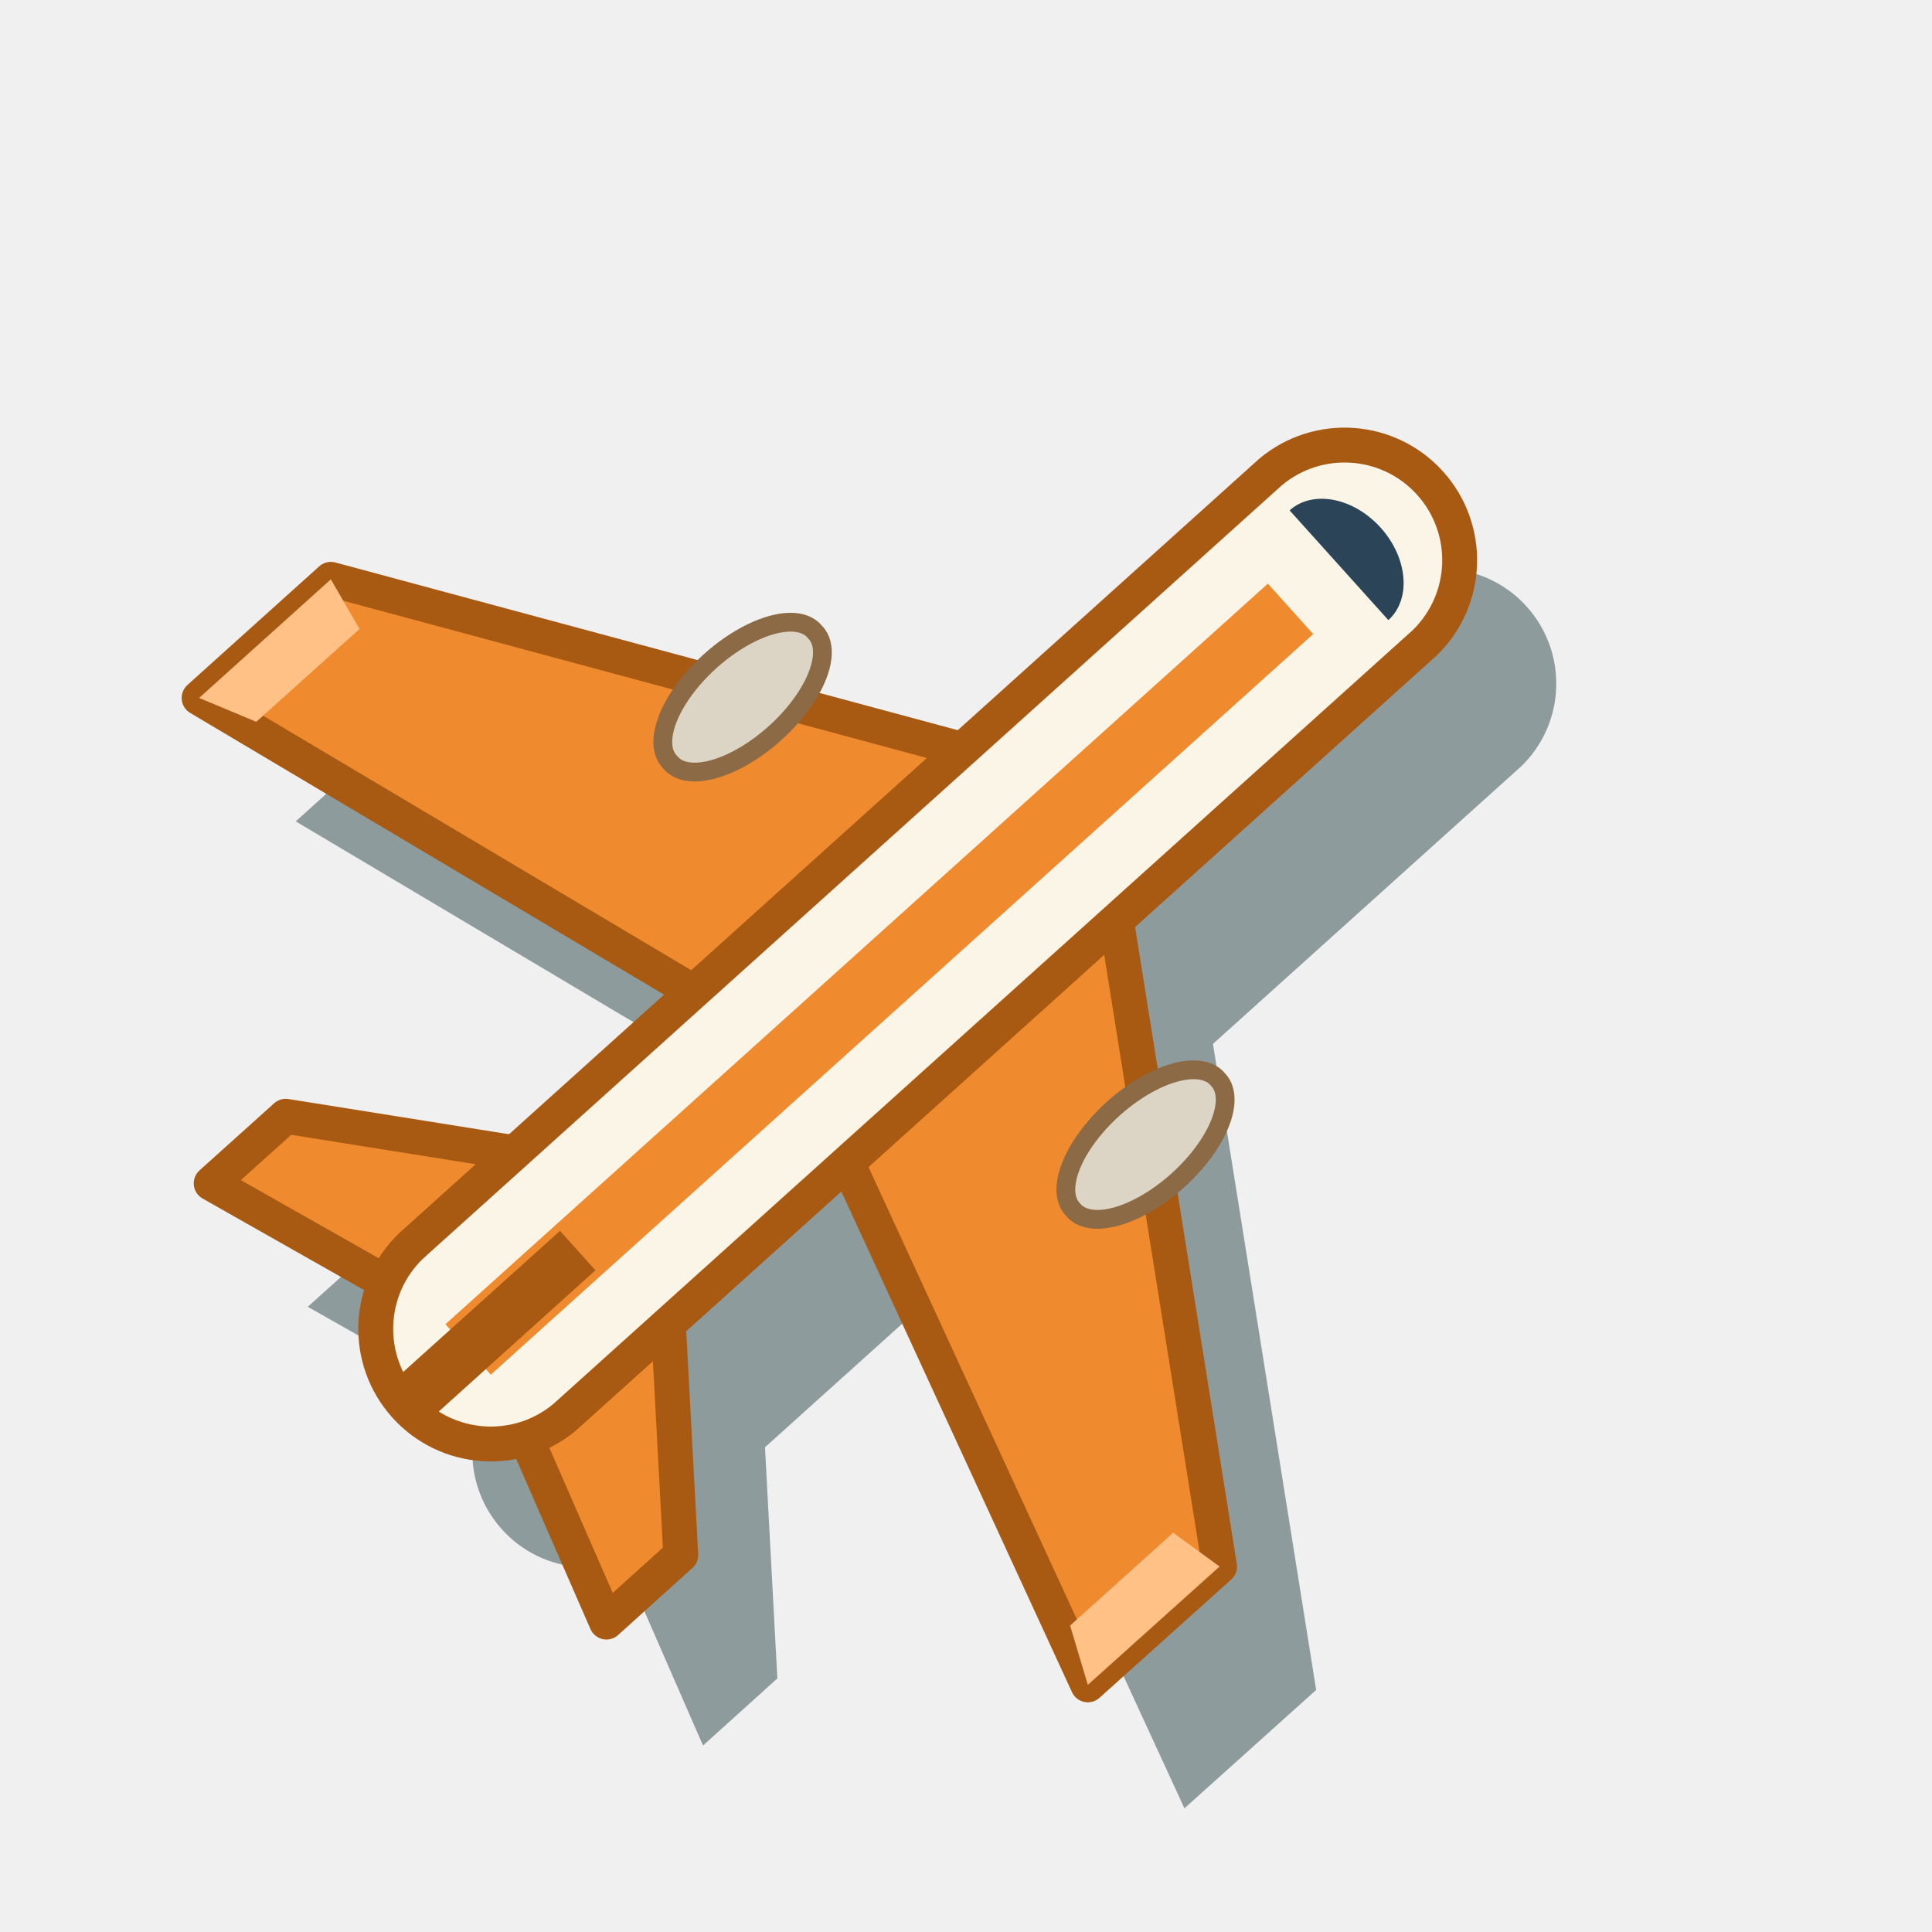
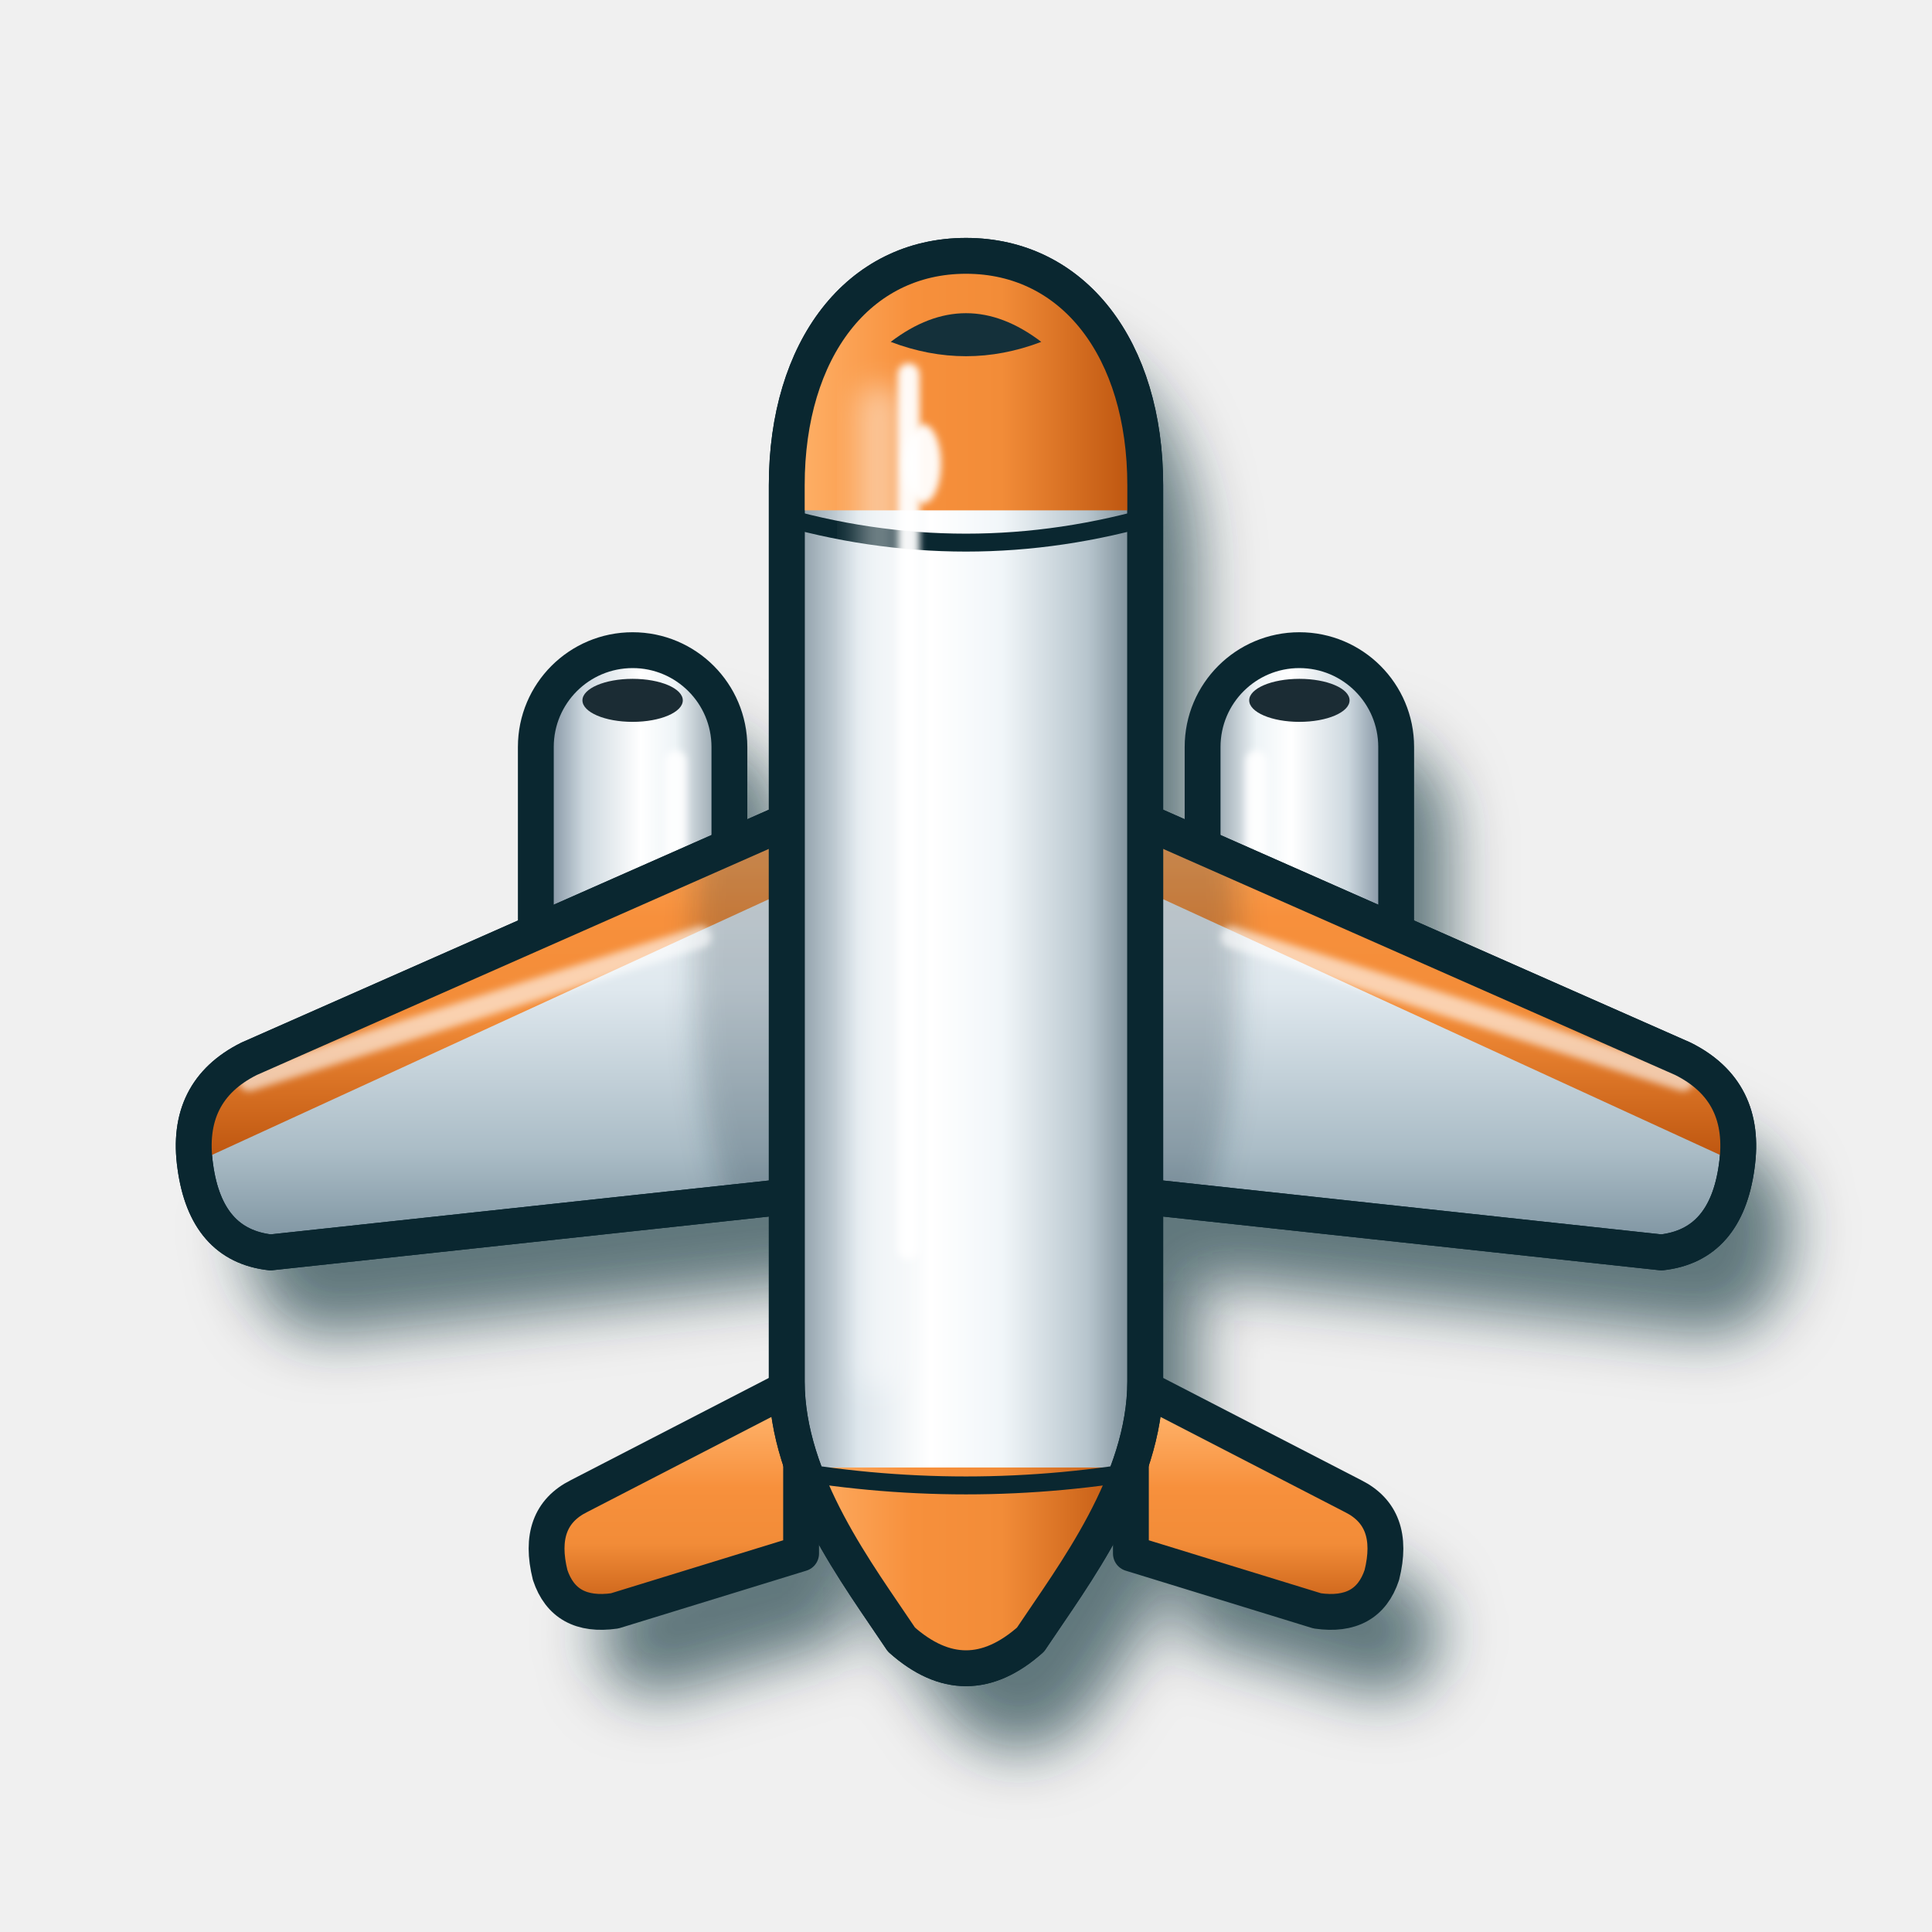
<svg xmlns="http://www.w3.org/2000/svg" viewBox="18 18 72 72">
-   <path d="M63.06,56 L67.05,80.98 L62.14,85.39 L52.84,65.2 L48.13,59.97 L29.02,48.61 L33.93,44.19 L58.35,50.77 Z M46.38,69.53 L46.97,80.55 L44.2,83.05 L40.58,74.76 L37.34,71.16 L29.47,66.7 L32.25,64.2 L43.15,65.94 Z M36.91,69.04 L68.95,40.19 A4.29,4.29 0 0,1 74.69,46.56 L42.65,75.41 A4.29,4.29 0 0,1 36.91,69.04 Z" fill="#06262C" fill-opacity="0.42" />
-   <path d="M59.46,51.4 L63.45,76.38 L58.54,80.79 L49.24,60.6 L44.53,55.37 L25.42,44.01 L30.33,39.59 L54.75,46.17 Z" fill="#EF8A2F" stroke="#A85A12" stroke-width="1.3" stroke-linejoin="round" />
-   <path d="M63.45,76.38 L58.54,80.79 L57.88,78.58 L61.72,75.12 Z M30.33,39.59 L25.42,44.01 L27.55,44.9 L31.4,41.44 Z" fill="#FFC186" />
-   <path d="M57.99,63.08 A3.63,1.76 -42 1,1 63.39,58.23 A3.63,1.76 -42 1,1 57.99,63.08 Z M42.98,46.41 A3.63,1.76 -42 1,1 48.37,41.55 A3.63,1.76 -42 1,1 42.98,46.41 Z" fill="#DCD5C6" stroke="#8C6A45" stroke-width="0.7" stroke-linejoin="round" />
-   <path d="M42.78,64.93 L43.37,75.95 L40.6,78.45 L36.98,70.16 L33.74,66.56 L25.87,62.1 L28.65,59.6 L39.55,61.34 Z" fill="#EF8A2F" stroke="#A85A12" stroke-width="1.3" stroke-linejoin="round" />
-   <path d="M33.31,64.44 L65.35,35.59 A4.29,4.29 0 0,1 71.09,41.96 L39.05,70.81 A4.29,4.29 0 0,1 33.31,64.44 Z" fill="#FBF5E8" stroke="#A85A12" stroke-width="1.3" stroke-linejoin="round" />
-   <path d="M34.6,67.35 L65.25,39.75 L66.94,41.63 L36.29,69.23 Z" fill="#EF8A2F" />
-   <path d="M32.57,69.54 L38.87,63.87 L40.19,65.34 L33.9,71.01 Z" fill="#A85A12" />
-   <path d="M66.06,37.02 A2.09,2.75 -42 0,1 69.74,41.11 Z" fill="#2B4458" />
+   <defs>
+     <linearGradient id="ai-gBody" gradientUnits="userSpaceOnUse" x1="-50" y1="0" x2="50" y2="0">
+       <stop offset="0" stop-color="#7d8f9a" />
+       <stop offset="0.2" stop-color="#dde6ec" />
+       <stop offset="0.4" stop-color="#ffffff" />
+       <stop offset="0.6" stop-color="#f1f6f9" />
+       <stop offset="0.84" stop-color="#b7c5cd" />
+       <stop offset="1" stop-color="#6b7e89" />
+     </linearGradient>
+     <linearGradient id="ai-gWing" gradientUnits="userSpaceOnUse" x1="0" y1="-50" x2="0" y2="80">
+       <stop offset="0" stop-color="#ffffff" />
+       <stop offset="0.45" stop-color="#dfe8ee" />
+       <stop offset="0.8" stop-color="#aabcc6" />
+       <stop offset="1" stop-color="#7d93a0" />
+     </linearGradient>
+     <linearGradient id="ai-gTail" gradientUnits="userSpaceOnUse" x1="0" y1="126" x2="0" y2="188">
+       <stop offset="0" stop-color="#ffb36b" />
+       <stop offset="0.35" stop-color="#f7903c" />
+       <stop offset="0.6" stop-color="#f28c38" />
+       <stop offset="1" stop-color="#b8500b" />
+     </linearGradient>
+     <linearGradient id="ai-gPod" x1="0" y1="0" x2="1" y2="0">
+       <stop offset="0" stop-color="#7b8c97" />
+       <stop offset="0.28" stop-color="#eef4f7" />
+       <stop offset="0.46" stop-color="#ffffff" />
+       <stop offset="0.75" stop-color="#cdd8df" />
+       <stop offset="1" stop-color="#66788a" />
+     </linearGradient>
+     <linearGradient id="ai-gAcc" gradientUnits="userSpaceOnUse" x1="-50" y1="0" x2="50" y2="0">
+       <stop offset="0" stop-color="#ffb36b" />
+       <stop offset="0.35" stop-color="#f7903c" />
+       <stop offset="0.6" stop-color="#f28c38" />
+       <stop offset="1" stop-color="#b8500b" />
+     </linearGradient>
+     <linearGradient id="ai-gAccW" gradientUnits="userSpaceOnUse" x1="0" y1="-50" x2="0" y2="60">
+       <stop offset="0" stop-color="#ffb36b" />
+       <stop offset="0.35" stop-color="#f7903c" />
+       <stop offset="0.6" stop-color="#f28c38" />
+       <stop offset="1" stop-color="#b8500b" />
+     </linearGradient>
+     <clipPath id="ai-fusClip">
+       <use href="#ai-fus" />
+     </clipPath>
+     <clipPath id="ai-wingClip">
+       <use href="#ai-wing" />
+       <use href="#ai-wing" transform="scale(-1 1)" />
+     </clipPath>
+     <filter id="ai-soft" x="-30%" y="-30%" width="160%" height="160%">
+       <feGaussianBlur stdDeviation="8" />
+     </filter>
+     <filter id="ai-b1" x="-50%" y="-50%" width="200%" height="200%">
+       <feGaussianBlur stdDeviation="1" />
+     </filter>
+     <filter id="ai-b4" x="-50%" y="-50%" width="200%" height="200%">
+       <feGaussianBlur stdDeviation="4" />
+     </filter>
+     <path id="ai-fus" d="M0 -196 C30 -196 50 -170 50 -132 L50 118 C50 146 30 172 18 190 Q0 206 -18 190 C-30 172 -50 146 -50 118 L-50 -132 C-50 -170 -30 -196 0 -196 Z" />
+     <path id="ai-wing" d="M46 -40 L200 28 Q218 37 215 58 Q212 80 194 82 L46 66 Z" />
+     <path id="ai-tail" d="M46 118 L108 150 Q120 156 116 172 Q112 184 98 182 L46 166 Z" />
+     <rect id="ai-pod" x="66" y="-86" width="54" height="108" rx="27" />
+     <path id="ai-accw" d="M30 -52 L226 40 L226 62 L30 -28 Z" />
+     <g id="ai-sil">
+       <use href="#ai-fus" />
+       <use href="#ai-wing" />
+       <use href="#ai-wing" transform="scale(-1 1)" />
+       <use href="#ai-tail" />
+       <use href="#ai-tail" transform="scale(-1 1)" />
+       <use href="#ai-pod" />
+       <use href="#ai-pod" transform="scale(-1 1)" />
+     </g>
+   </defs>
+   <g transform="translate(18 18) scale(0.140625)">
+     <g filter="url(#ai-soft)" opacity="0.6">
+       <use href="#ai-sil" transform="translate(270 276) scale(0.95)" fill="#04262e" />
+     </g>
+     <g id="ai-plane" transform="translate(256 254) scale(0.95)" stroke="#0a2730" stroke-width="10" stroke-linejoin="round" stroke-linecap="round">
+       <use href="#ai-tail" fill="url(#ai-gTail)" />
+       <use href="#ai-tail" transform="scale(-1 1)" fill="url(#ai-gTail)" />
+       <use href="#ai-pod" fill="url(#ai-gPod)" />
+       <use href="#ai-pod" transform="scale(-1 1)" fill="url(#ai-gPod)" />
+       <g stroke="none">
+         <ellipse cx="93" cy="-72" rx="14" ry="6" fill="#1b2c34" />
+         <ellipse cx="-93" cy="-72" rx="14" ry="6" fill="#1b2c34" />
+         <rect x="78" y="-58" width="6" height="76" rx="3" fill="#ffffff" opacity="0.9" filter="url(#ai-b1)" />
+         <rect x="-84" y="-58" width="6" height="76" rx="3" fill="#ffffff" opacity="0.9" filter="url(#ai-b1)" />
+       </g>
+       <use href="#ai-wing" fill="url(#ai-gWing)" />
+       <use href="#ai-wing" transform="scale(-1 1)" fill="url(#ai-gWing)" />
+       <g clip-path="url(#ai-wingClip)">
+         <use href="#ai-accw" fill="url(#ai-gAccW)" stroke="none" />
+         <use href="#ai-accw" transform="scale(-1 1)" fill="url(#ai-gAccW)" stroke="none" />
+         <ellipse cx="50" cy="0" rx="26" ry="90" fill="#0a2730" opacity="0.22" stroke="none" filter="url(#ai-b4)" />
+         <ellipse cx="-50" cy="0" rx="26" ry="90" fill="#0a2730" opacity="0.22" stroke="none" filter="url(#ai-b4)" />
+         <g stroke="none" fill="none">
+           <path d="M74 -6 L200 34" stroke="#ffffff" stroke-opacity="0.6" stroke-width="6" filter="url(#ai-b1)" />
+           <path d="M-74 -6 L-200 34" stroke="#ffffff" stroke-opacity="0.6" stroke-width="6" filter="url(#ai-b1)" />
+         </g>
+       </g>
+       <use href="#ai-wing" fill="none" />
+       <use href="#ai-wing" transform="scale(-1 1)" fill="none" />
+       <use href="#ai-fus" fill="url(#ai-gBody)" />
+       <g clip-path="url(#ai-fusClip)" stroke="none">
+         <rect x="-60" y="-240" width="120" height="115" fill="url(#ai-gAcc)" />
+         <rect x="-60" y="142" width="120" height="84" fill="url(#ai-gAcc)" />
+         <path d="M-54 -124 Q0 -108 54 -124" fill="none" stroke="#0a2730" stroke-width="5" />
+         <path d="M-54 142 Q0 152 54 142" fill="none" stroke="#0a2730" stroke-width="5" />
+         <rect x="-30" y="-160" width="12" height="280" rx="6" fill="#ffffff" opacity="0.45" filter="url(#ai-b4)" />
+         <rect x="-19" y="-166" width="6" height="250" rx="3" fill="#ffffff" opacity="0.95" filter="url(#ai-b1)" />
+         <ellipse cx="-12" cy="-138" rx="5" ry="11" fill="#ffffff" opacity="0.95" filter="url(#ai-b1)" />
+         <path d="M-21,-172 Q0,-188 21,-172 Q0,-164 -21,-172 Z" fill="#14303a" />
+       </g>
+       <use href="#ai-fus" fill="none" />
+     </g>
+   </g>
</svg>
